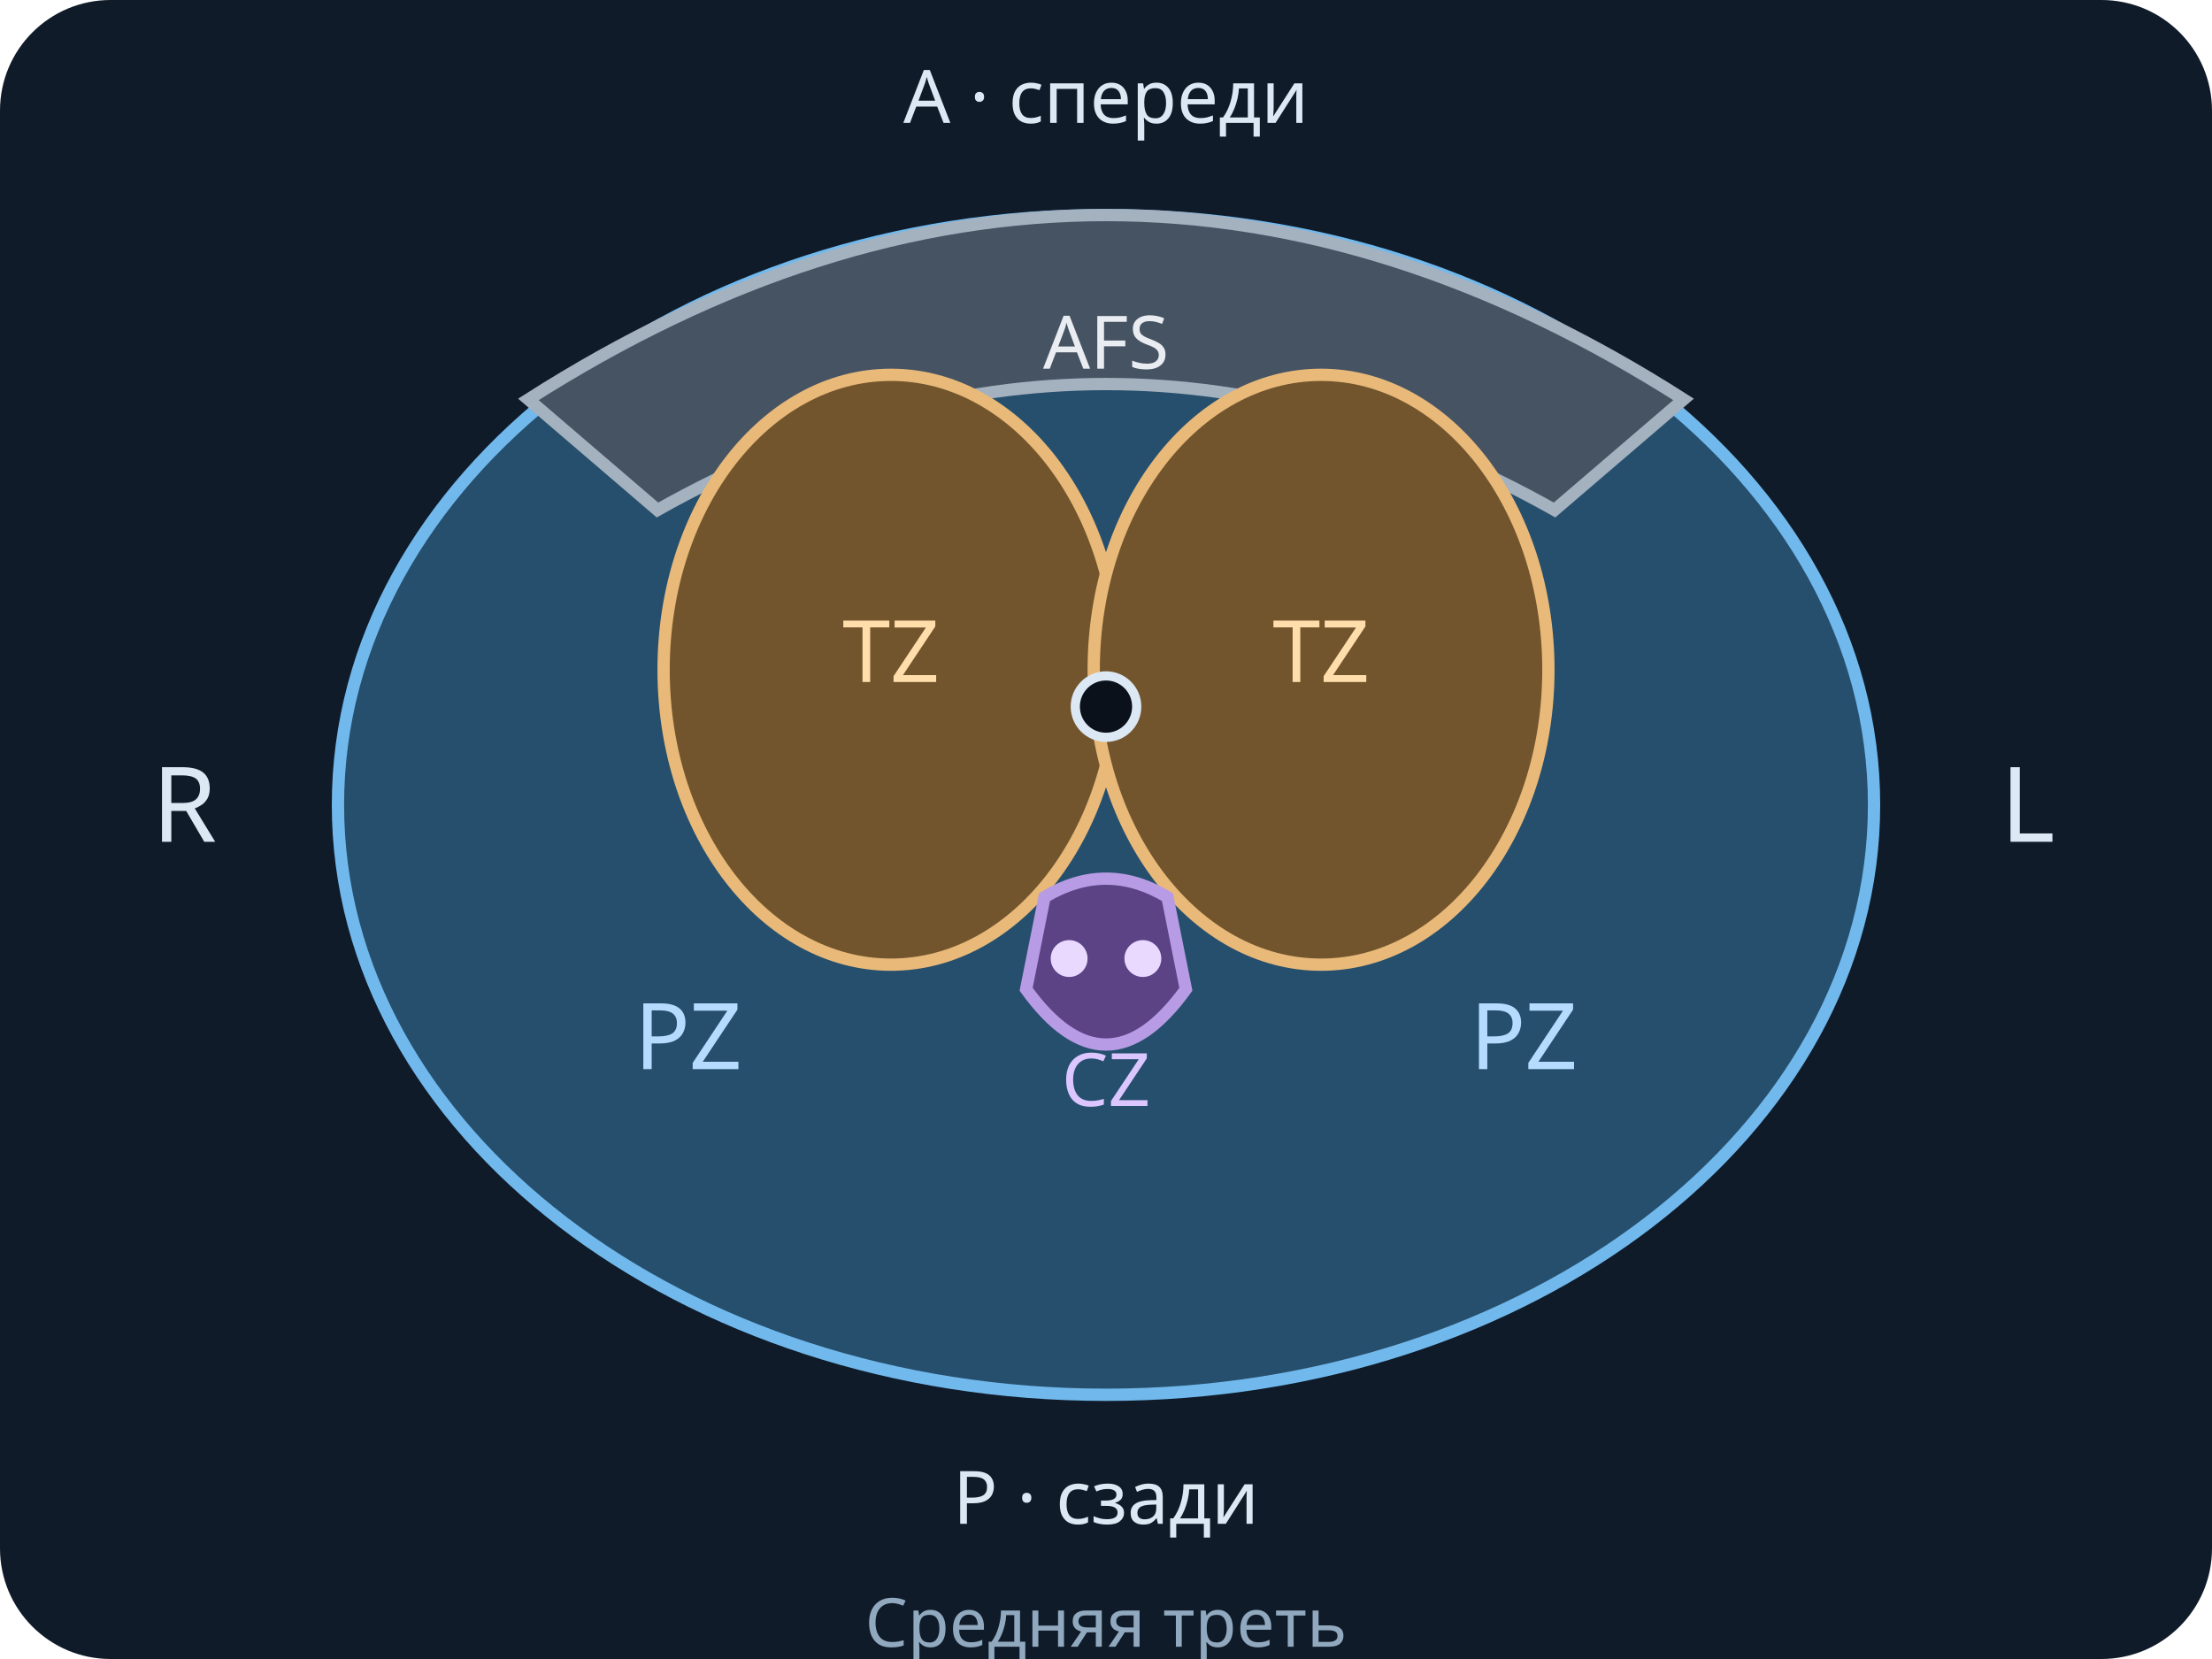
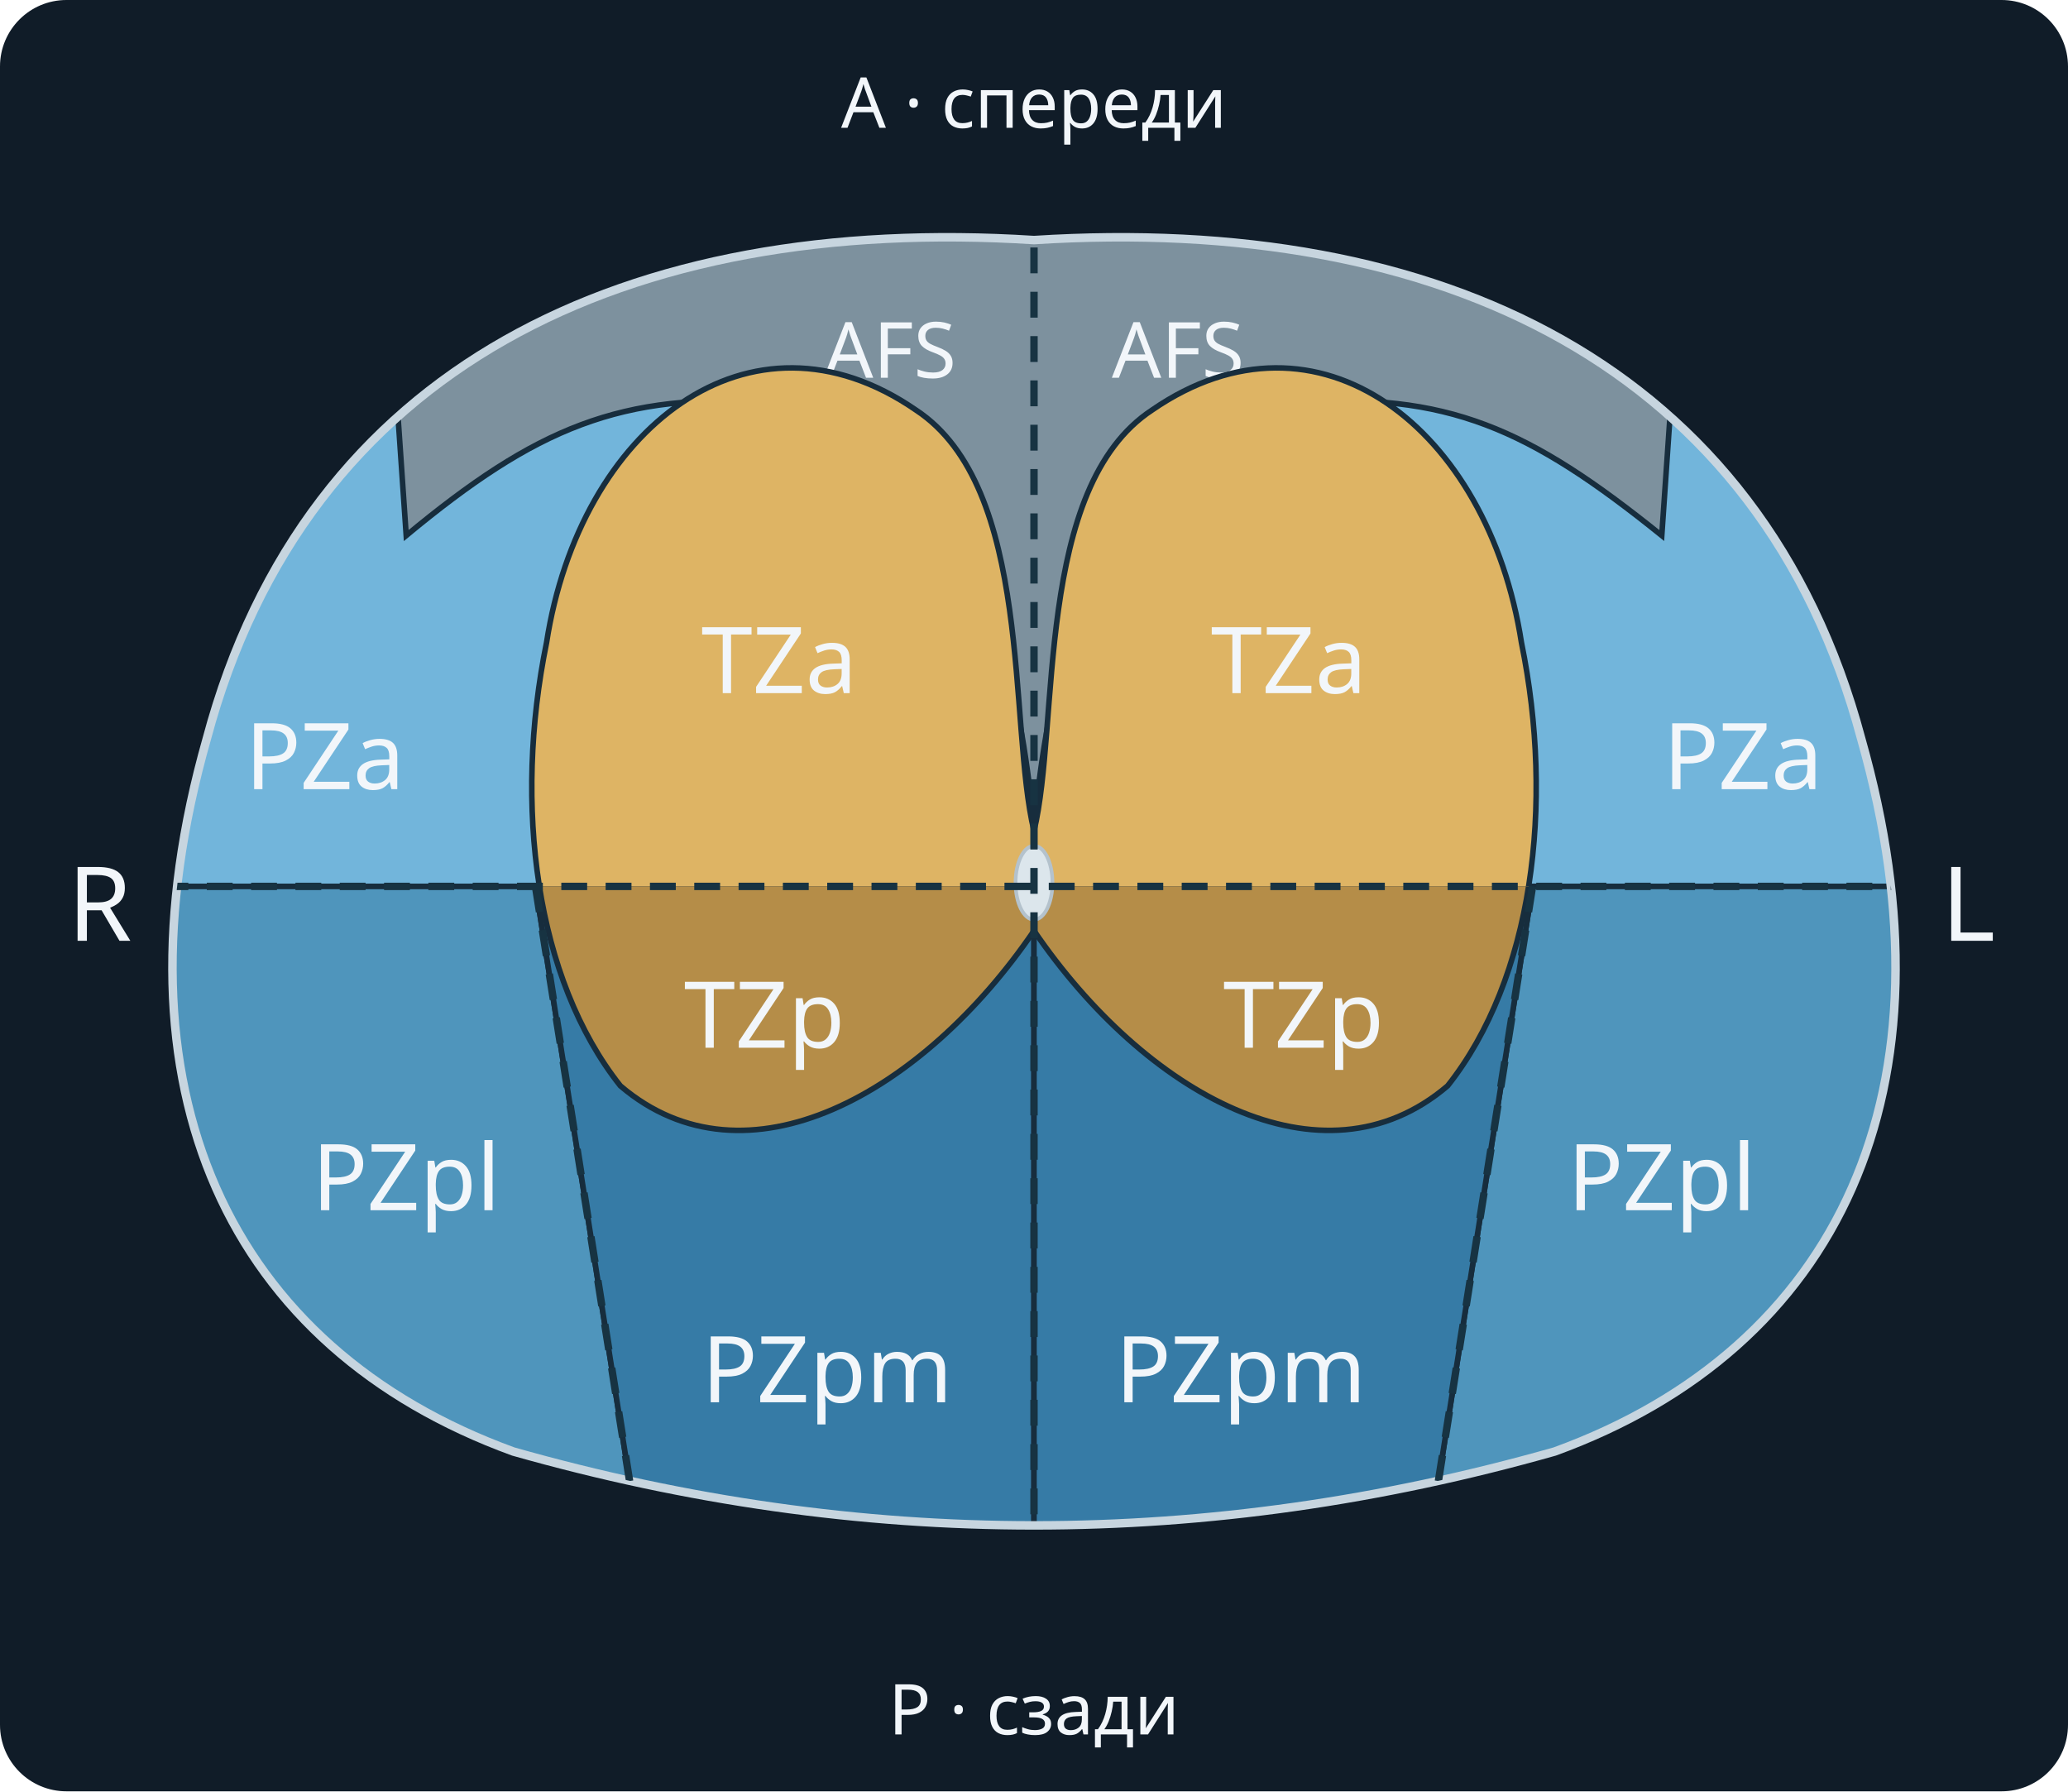
- <svg xmlns="http://www.w3.org/2000/svg" viewBox="0 0 360 270" role="img" aria-label="Зоны простаты: Средняя треть, аксиальная схема, справа пациента слева на изображении">
-   <rect width="360" height="270" rx="18" fill="#101b29" />
-   <ellipse data-zone="PZ" cx="180" cy="131" rx="125" ry="96" fill="#264f6d" stroke="#71b9ed" stroke-width="2" />
-   <path data-zone="AFS" d="M86 65Q180 5 274 65L253 83Q180 42 107 83Z" fill="#465363" stroke="#a4b1bf" stroke-width="2" />
-   <ellipse data-zone="TZ" cx="145" cy="109" rx="37" ry="48" fill="#72552d" stroke="#e8b979" stroke-width="2" />
-   <ellipse data-zone="TZ" cx="215" cy="109" rx="37" ry="48" fill="#72552d" stroke="#e8b979" stroke-width="2" />
-   <path data-zone="CZ" d="M170 146Q180 140 190 146L193 161Q180 179 167 161Z" fill="#5b4385" stroke="#b79be5" stroke-width="2" />
-   <circle cx="174" cy="156" r="3" fill="#e9d9ff" />
-   <circle cx="186" cy="156" r="3" fill="#e9d9ff" />
-   <circle cx="180" cy="115" r="5" fill="#0a111a" stroke="#dce8f4" stroke-width="1.5" />
-   <text x="180" y="60" fill="#e9edf2" font-family="sans-serif" font-size="12" text-anchor="middle">AFS</text>
-   <text x="145" y="111" fill="#ffdeac" font-family="sans-serif" font-size="14" text-anchor="middle">TZ</text>
-   <text x="215" y="111" fill="#ffdeac" font-family="sans-serif" font-size="14" text-anchor="middle">TZ</text>
-   <text x="112" y="174" fill="#b5dcff" font-family="sans-serif" font-size="15" text-anchor="middle">PZ</text>
-   <text x="248" y="174" fill="#b5dcff" font-family="sans-serif" font-size="15" text-anchor="middle">PZ</text>
-   <text x="180" y="180" fill="#dbc6ff" font-family="sans-serif" font-size="12" text-anchor="middle">CZ</text>
-   <text x="30" y="137" fill="#dce8f4" font-family="sans-serif" font-size="17" text-anchor="middle">R</text>
-   <text x="330" y="137" fill="#dce8f4" font-family="sans-serif" font-size="17" text-anchor="middle">L</text>
-   <text x="180" y="20" fill="#dce8f4" font-family="sans-serif" font-size="12" text-anchor="middle">A · спереди</text>
-   <text x="180" y="248" fill="#dce8f4" font-family="sans-serif" font-size="12" text-anchor="middle">P · сзади</text>
-   <text x="180" y="268" fill="#91a9bf" font-family="sans-serif" font-size="11" text-anchor="middle">Средняя треть</text>
+ <svg xmlns="http://www.w3.org/2000/svg" viewBox="0 0 560 485" aria-label="средняя треть · сектора PI-RADS">
+   <defs>
+     <clipPath id="s186midouter">
+       <path d="M280 65 C170 58 83 99 56 200 C29 295 62 365 139 393 Q280 433 421 393 C498 365 531 295 504 200 C477 99 390 58 280 65Z" />
+     </clipPath>
+     <clipPath id="s186midright">
+       <path d="M0 0H280V480H0Z" />
+     </clipPath>
+     <clipPath id="s186midleft">
+       <path d="M280 0H560V480H280Z" />
+     </clipPath>
+     <clipPath id="s186midfront">
+       <path d="M0 0H560V240H0Z" />
+     </clipPath>
+     <clipPath id="s186midback">
+       <path d="M0 240H560V480H0Z" />
+     </clipPath>
+   </defs>
+   <rect width="560" height="485" rx="18" fill="#101c28" />
+   <g class="sector" data-sector="RM-PZa" role="button" tabindex="0" aria-label="RM-PZa">
+     <g clip-path="url(#s186midouter)">
+       <path d="M0 0H280V240H0Z" fill="#72b5db" stroke="#172d3d" stroke-width="1.5" />
+     </g>
+     <text x="88" y="205" text-anchor="middle" dominant-baseline="middle" font-family="sans-serif" font-size="25" fill="#f2f6fa">PZa</text>
+   </g>
+   <g class="sector" data-sector="RM-PZpl" role="button" tabindex="0" aria-label="RM-PZpl">
+     <g clip-path="url(#s186midouter)">
+       <path d="M0 240H145L183 480H0Z" fill="#4f95bc" stroke="#172d3d" stroke-width="1.5" />
+     </g>
+     <text x="110" y="319" text-anchor="middle" dominant-baseline="middle" font-family="sans-serif" font-size="25" fill="#f2f6fa">PZpl</text>
+   </g>
+   <g class="sector" data-sector="RM-PZpm" role="button" tabindex="0" aria-label="RM-PZpm">
+     <g clip-path="url(#s186midouter)">
+       <path d="M145 240H280V480H183Z" fill="#367ba6" stroke="#172d3d" stroke-width="1.5" />
+     </g>
+     <text x="224" y="371" text-anchor="middle" dominant-baseline="middle" font-family="sans-serif" font-size="25" fill="#f2f6fa">PZpm</text>
+   </g>
+   <g class="sector" data-sector="LM-PZa" role="button" tabindex="0" aria-label="LM-PZa">
+     <g clip-path="url(#s186midouter)">
+       <path d="M0 0H280V240H0Z" transform="translate(560 0) scale(-1 1)" fill="#72b5db" stroke="#172d3d" stroke-width="1.5" />
+     </g>
+     <text x="472" y="205" text-anchor="middle" dominant-baseline="middle" font-family="sans-serif" font-size="25" fill="#f2f6fa">PZa</text>
+   </g>
+   <g class="sector" data-sector="LM-PZpl" role="button" tabindex="0" aria-label="LM-PZpl">
+     <g clip-path="url(#s186midouter)">
+       <path d="M0 240H145L183 480H0Z" transform="translate(560 0) scale(-1 1)" fill="#4f95bc" stroke="#172d3d" stroke-width="1.5" />
+     </g>
+     <text x="450" y="319" text-anchor="middle" dominant-baseline="middle" font-family="sans-serif" font-size="25" fill="#f2f6fa">PZpl</text>
+   </g>
+   <g class="sector" data-sector="LM-PZpm" role="button" tabindex="0" aria-label="LM-PZpm">
+     <g clip-path="url(#s186midouter)">
+       <path d="M145 240H280V480H183Z" transform="translate(560 0) scale(-1 1)" fill="#367ba6" stroke="#172d3d" stroke-width="1.5" />
+     </g>
+     <text x="336" y="371" text-anchor="middle" dominant-baseline="middle" font-family="sans-serif" font-size="25" fill="#f2f6fa">PZpm</text>
+   </g>
+   <g clip-path="url(#s186midouter)">
+     <g class="sector" data-sector="RM-AFS" role="button" tabindex="0" aria-label="RM-AFS">
+       <path d="M110 145 L100 0H460L450 145 C414 116 392 106 350 109 C315 105 286 152 280 225 C274 152 245 105 210 109 C168 106 145 116 110 145Z" fill="#7d919e" stroke="#172d3d" stroke-width="1.5" clip-path="url(#s186midright)" />
+       <text x="241" y="95" text-anchor="middle" dominant-baseline="middle" font-family="sans-serif" font-size="21" fill="#f2f6fa">AFS</text>
+     </g>
+   </g>
+   <g clip-path="url(#s186midouter)">
+     <g class="sector" data-sector="LM-AFS" role="button" tabindex="0" aria-label="LM-AFS">
+       <path d="M110 145 L100 0H460L450 145 C414 116 392 106 350 109 C315 105 286 152 280 225 C274 152 245 105 210 109 C168 106 145 116 110 145Z" fill="#7d919e" stroke="#172d3d" stroke-width="1.5" clip-path="url(#s186midleft)" />
+       <text x="319" y="95" text-anchor="middle" dominant-baseline="middle" font-family="sans-serif" font-size="21" fill="#f2f6fa">AFS</text>
+     </g>
+   </g>
+   <g clip-path="url(#s186midfront)">
+     <g class="sector" data-sector="RM-TZa" role="button" tabindex="0" aria-label="RM-TZa">
+       <path d="M280 225 C273 196 280 132 248 111 C203 80 157 116 148 174 C139 218 145 265 168 294 C202 323 250 296 280 252Z" fill="#deb464" stroke="#172d3d" stroke-width="1.5" />
+       <text x="211" y="179" text-anchor="middle" dominant-baseline="middle" font-family="sans-serif" font-size="25" fill="#f2f6fa">TZa</text>
+     </g>
+   </g>
+   <g clip-path="url(#s186midback)">
+     <g class="sector" data-sector="RM-TZp" role="button" tabindex="0" aria-label="RM-TZp">
+       <path d="M280 225 C273 196 280 132 248 111 C203 80 157 116 148 174 C139 218 145 265 168 294 C202 323 250 296 280 252Z" fill="#b58d48" stroke="#172d3d" stroke-width="1.5" />
+       <text x="207" y="275" text-anchor="middle" dominant-baseline="middle" font-family="sans-serif" font-size="25" fill="#f2f6fa">TZp</text>
+     </g>
+   </g>
+   <g clip-path="url(#s186midfront)">
+     <g class="sector" data-sector="LM-TZa" role="button" tabindex="0" aria-label="LM-TZa">
+       <path d="M280 225 C273 196 280 132 248 111 C203 80 157 116 148 174 C139 218 145 265 168 294 C202 323 250 296 280 252Z" fill="#deb464" stroke="#172d3d" stroke-width="1.5" transform="translate(560 0) scale(-1 1)" />
+       <text x="349" y="179" text-anchor="middle" dominant-baseline="middle" font-family="sans-serif" font-size="25" fill="#f2f6fa">TZa</text>
+     </g>
+   </g>
+   <g clip-path="url(#s186midback)">
+     <g class="sector" data-sector="LM-TZp" role="button" tabindex="0" aria-label="LM-TZp">
+       <path d="M280 225 C273 196 280 132 248 111 C203 80 157 116 148 174 C139 218 145 265 168 294 C202 323 250 296 280 252Z" fill="#b58d48" stroke="#172d3d" stroke-width="1.5" transform="translate(560 0) scale(-1 1)" />
+       <text x="353" y="275" text-anchor="middle" dominant-baseline="middle" font-family="sans-serif" font-size="25" fill="#f2f6fa">TZp</text>
+     </g>
+   </g>
+   <ellipse cx="280" cy="239" rx="5" ry="10" fill="#dce6ec" stroke="#b4c2cc" />
+   <path d="M280 65 C170 58 83 99 56 200 C29 295 62 365 139 393 Q280 433 421 393 C498 365 531 295 504 200 C477 99 390 58 280 65Z" fill="none" stroke="#c7d5df" stroke-width="2.3" />
+   <g clip-path="url(#s186midouter)" stroke="#173342" stroke-width="2" stroke-dasharray="7 5" fill="none" pointer-events="none">
+     <path d="M280 55V440M20 240H540M145 240L183 480M415 240L377 480" />
+   </g>
+   <text x="27" y="245" text-anchor="middle" dominant-baseline="middle" font-family="sans-serif" font-size="28" fill="#f2f6fa">R</text>
+   <text x="533" y="245" text-anchor="middle" dominant-baseline="middle" font-family="sans-serif" font-size="28" fill="#f2f6fa">L</text>
+   <text x="280" y="28" text-anchor="middle" dominant-baseline="middle" font-family="sans-serif" font-size="19" fill="#f2f6fa">A · спереди</text>
+   <text x="280" y="463" text-anchor="middle" dominant-baseline="middle" font-family="sans-serif" font-size="19" fill="#f2f6fa">P · сзади</text>
</svg>
